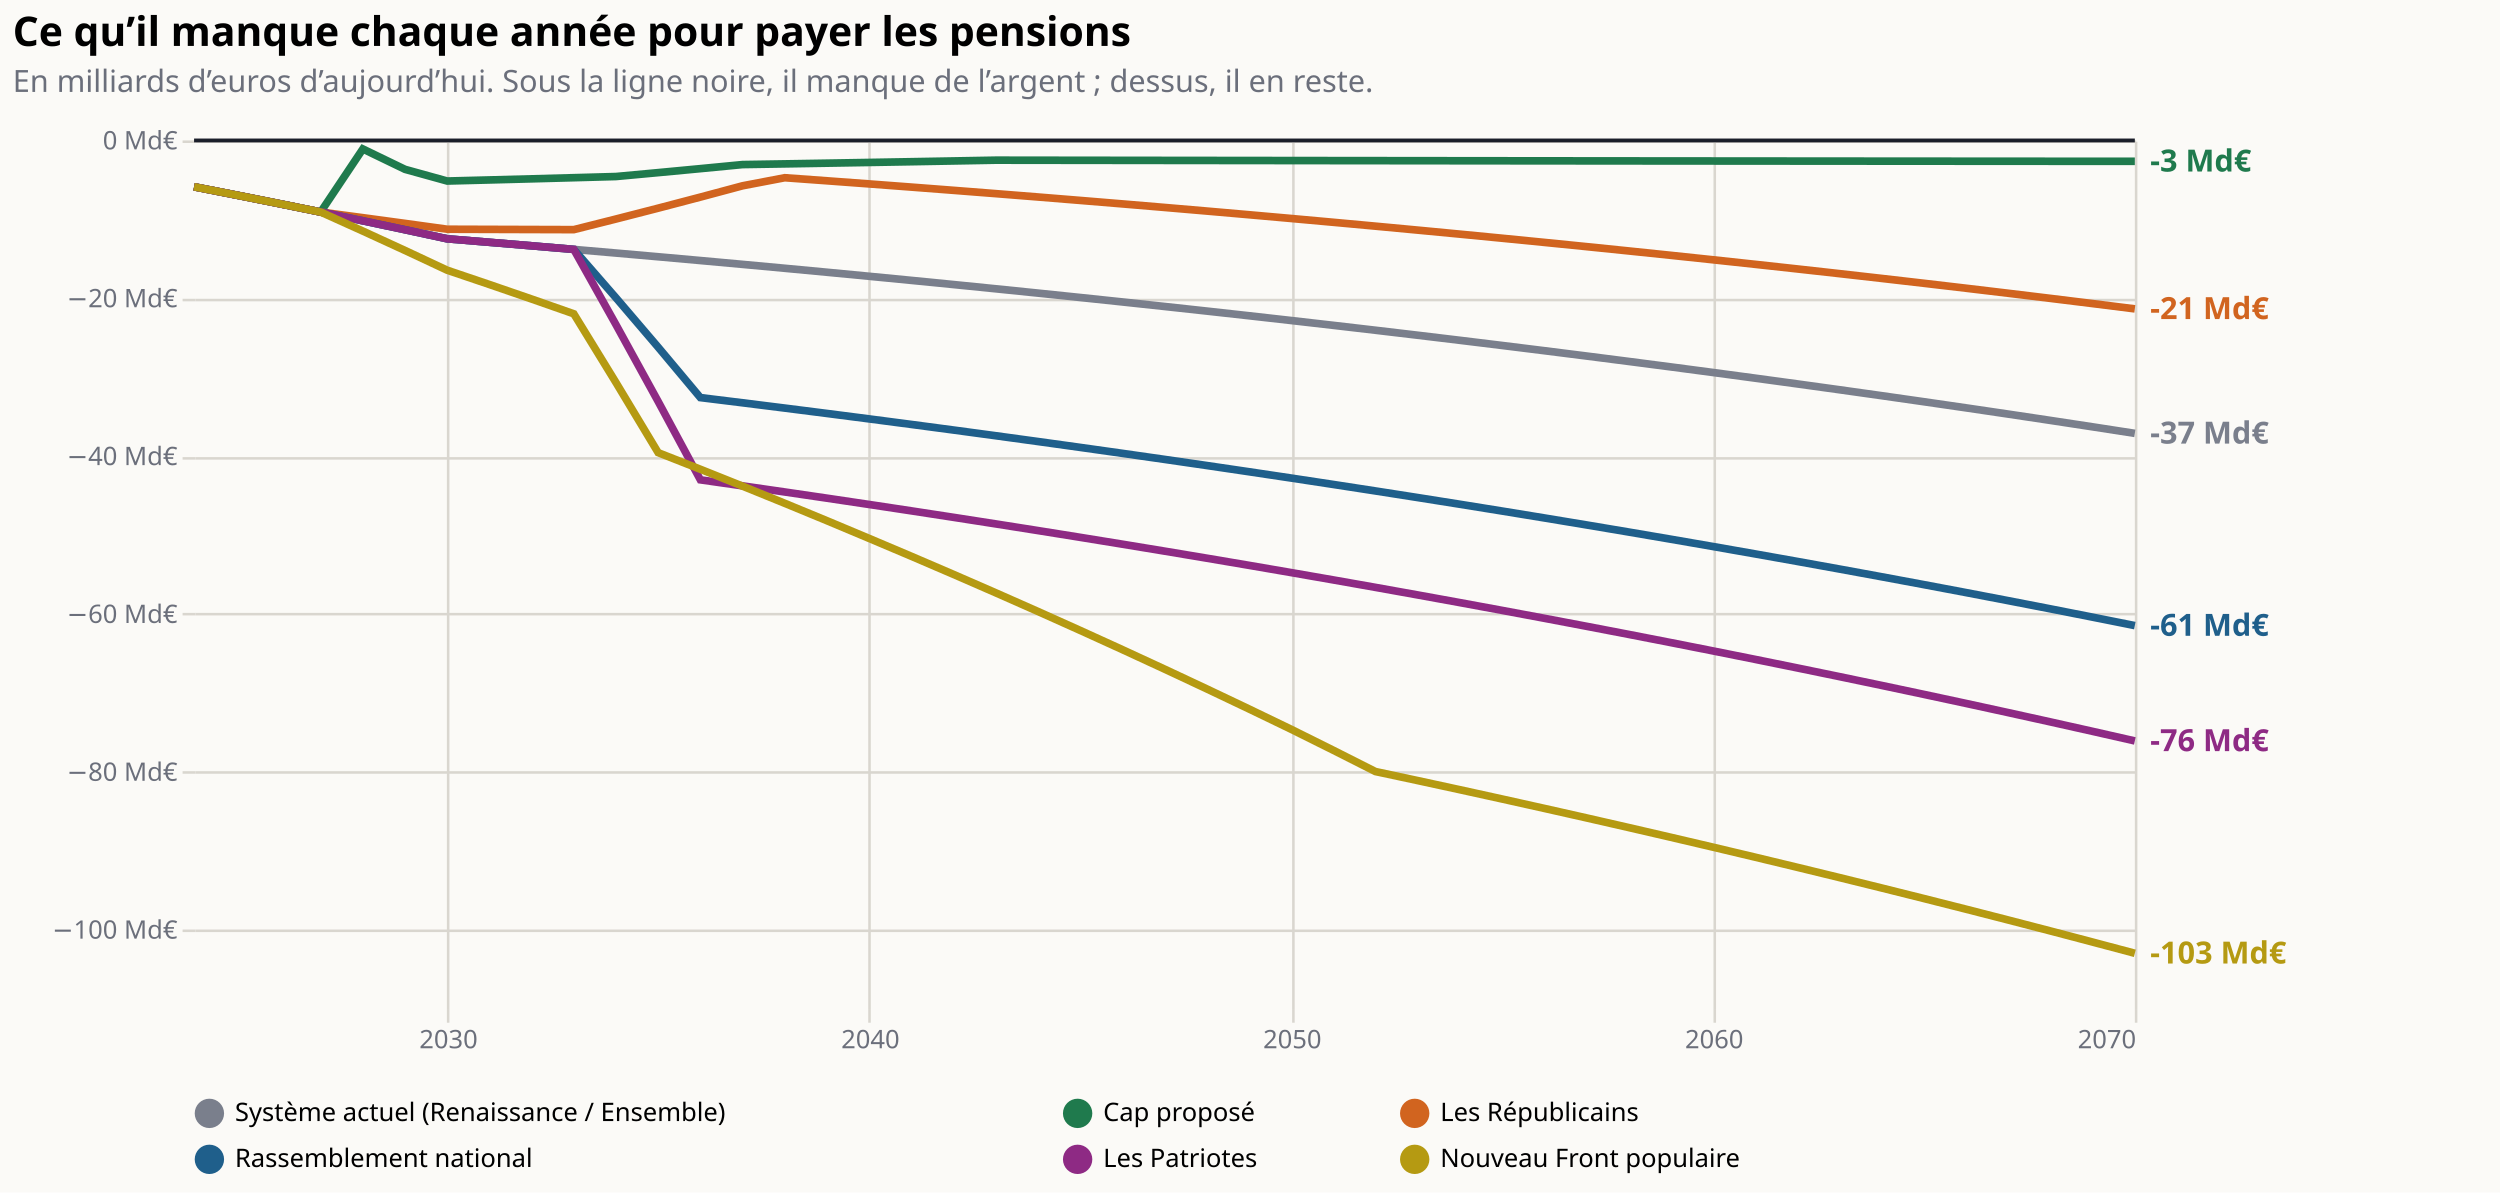
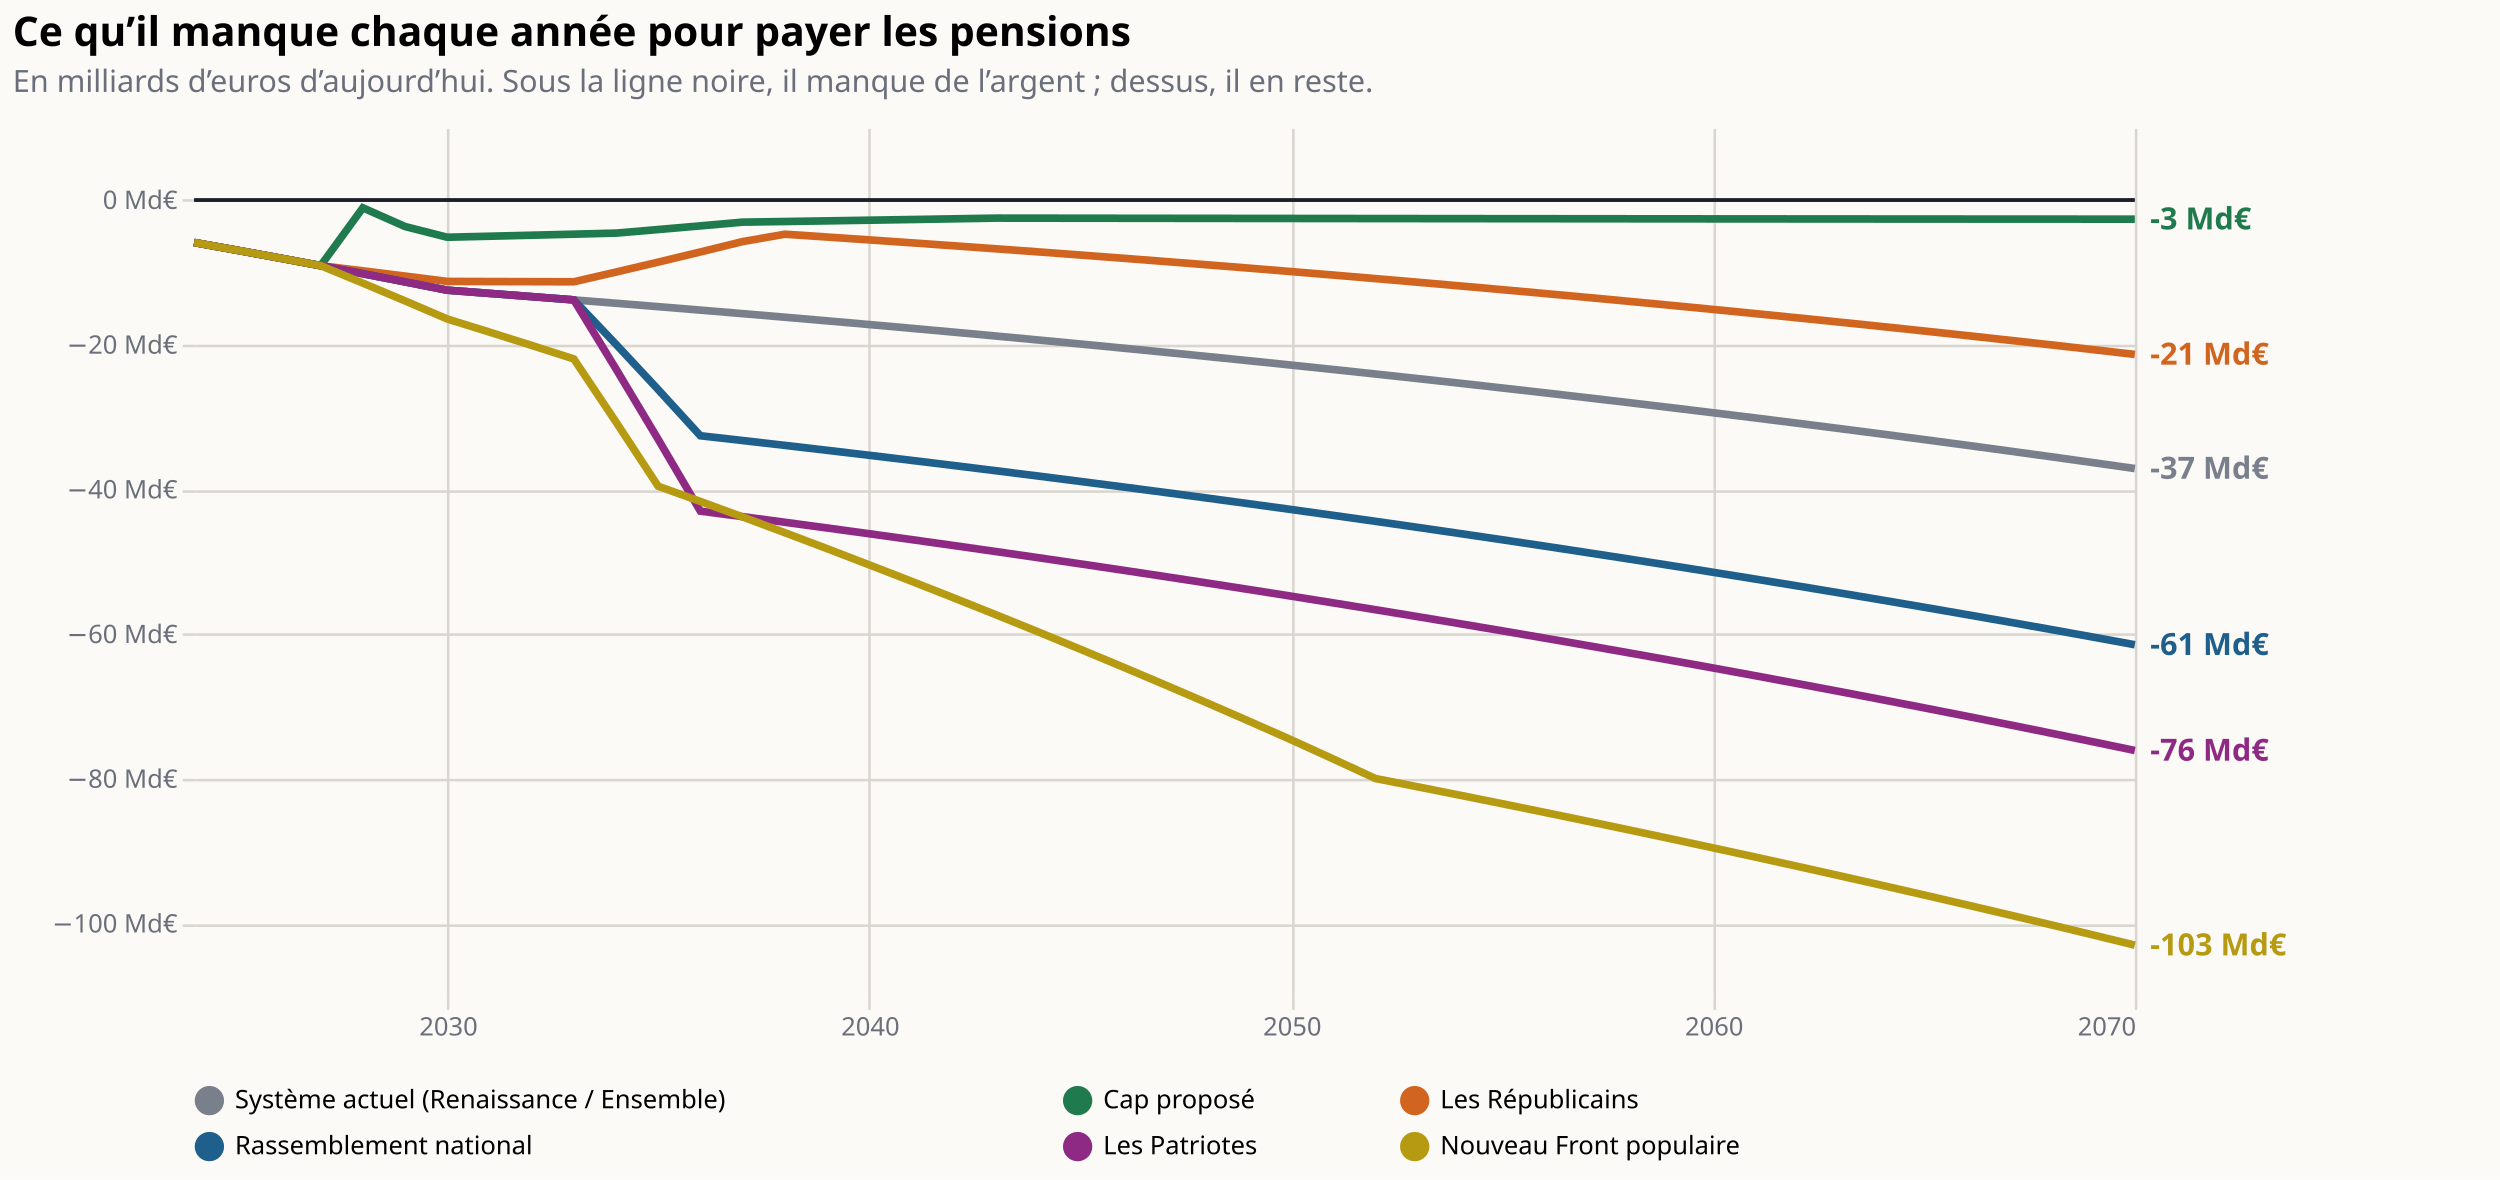
- <svg xmlns="http://www.w3.org/2000/svg" version="1.1" class="marks" width="979" height="467" viewBox="0 0 979 467">
-   <rect width="979" height="467" fill="#fbfaf7" />
-   <g fill="none" stroke-miterlimit="4" transform="translate(76,55)">
+ <svg xmlns="http://www.w3.org/2000/svg" version="1.1" class="marks" width="979" height="462" viewBox="0 0 979 462">
+   <rect width="979" height="462" fill="#fbfaf7" />
+   <g fill="none" stroke-miterlimit="4" transform="translate(76,50)">
    <g class="mark-group role-frame root" role="graphics-object" aria-roledescription="group mark container">
      <g transform="translate(0,0)">
        <path class="background" aria-hidden="true" d="M0,0h760v340h-760Z" />
        <g>
          <g class="mark-group role-axis" aria-hidden="true">
            <g transform="translate(0.5,340.5)">
              <path class="background" aria-hidden="true" d="M0,0h0v0h0Z" pointer-events="none" />
              <g>
                <g class="mark-rule role-axis-grid" pointer-events="none">
                  <line transform="translate(99,-340)" x2="0" y2="340" stroke="#d9d6cf" stroke-width="1" opacity="1" />
                  <line transform="translate(264,-340)" x2="0" y2="340" stroke="#d9d6cf" stroke-width="1" opacity="1" />
                  <line transform="translate(430,-340)" x2="0" y2="340" stroke="#d9d6cf" stroke-width="1" opacity="1" />
                  <line transform="translate(595,-340)" x2="0" y2="340" stroke="#d9d6cf" stroke-width="1" opacity="1" />
                  <line transform="translate(760,-340)" x2="0" y2="340" stroke="#d9d6cf" stroke-width="1" opacity="1" />
                </g>
              </g>
              <path class="foreground" aria-hidden="true" d="" pointer-events="none" display="none" />
            </g>
          </g>
          <g class="mark-group role-axis" aria-hidden="true">
            <g transform="translate(0.5,0.5)">
              <path class="background" aria-hidden="true" d="M0,0h0v0h0Z" pointer-events="none" />
              <g>
                <g class="mark-rule role-axis-grid" pointer-events="none">
-                   <line transform="translate(0,309)" x2="760" y2="0" stroke="#d9d6cf" stroke-width="1" opacity="1" />
-                   <line transform="translate(0,247)" x2="760" y2="0" stroke="#d9d6cf" stroke-width="1" opacity="1" />
-                   <line transform="translate(0,185)" x2="760" y2="0" stroke="#d9d6cf" stroke-width="1" opacity="1" />
-                   <line transform="translate(0,124)" x2="760" y2="0" stroke="#d9d6cf" stroke-width="1" opacity="1" />
-                   <line transform="translate(0,62)" x2="760" y2="0" stroke="#d9d6cf" stroke-width="1" opacity="1" />
-                   <line transform="translate(0,0)" x2="760" y2="0" stroke="#d9d6cf" stroke-width="1" opacity="1" />
+                   <line transform="translate(0,312)" x2="760" y2="0" stroke="#d9d6cf" stroke-width="1" opacity="1" />
+                   <line transform="translate(0,255)" x2="760" y2="0" stroke="#d9d6cf" stroke-width="1" opacity="1" />
+                   <line transform="translate(0,198)" x2="760" y2="0" stroke="#d9d6cf" stroke-width="1" opacity="1" />
+                   <line transform="translate(0,142)" x2="760" y2="0" stroke="#d9d6cf" stroke-width="1" opacity="1" />
+                   <line transform="translate(0,85)" x2="760" y2="0" stroke="#d9d6cf" stroke-width="1" opacity="1" />
+                   <line transform="translate(0,28)" x2="760" y2="0" stroke="#d9d6cf" stroke-width="1" opacity="1" />
                </g>
              </g>
              <path class="foreground" aria-hidden="true" d="" pointer-events="none" display="none" />
            </g>
          </g>
          <g class="mark-group role-axis" role="graphics-symbol" aria-roledescription="axis" aria-label="X-axis for a linear scale with values from 2024 to 2070">
            <g transform="translate(0.5,340.5)">
              <path class="background" aria-hidden="true" d="M0,0h0v0h0Z" pointer-events="none" />
              <g>
                <g class="mark-rule role-axis-tick" pointer-events="none">
                  <line transform="translate(99,0)" x2="0" y2="5" stroke="#d9d6cf" stroke-width="1" opacity="1" />
                  <line transform="translate(264,0)" x2="0" y2="5" stroke="#d9d6cf" stroke-width="1" opacity="1" />
                  <line transform="translate(430,0)" x2="0" y2="5" stroke="#d9d6cf" stroke-width="1" opacity="1" />
                  <line transform="translate(595,0)" x2="0" y2="5" stroke="#d9d6cf" stroke-width="1" opacity="1" />
                  <line transform="translate(760,0)" x2="0" y2="5" stroke="#d9d6cf" stroke-width="1" opacity="1" />
                </g>
                <g class="mark-text role-axis-label" pointer-events="none">
                  <text text-anchor="middle" transform="translate(99.13043,15)" font-family="system-ui, sans-serif" font-size="10px" fill="#6b6f7b" opacity="1">2030</text>
                  <text text-anchor="middle" transform="translate(264.3478,15)" font-family="system-ui, sans-serif" font-size="10px" fill="#6b6f7b" opacity="1">2040</text>
                  <text text-anchor="middle" transform="translate(429.5652,15)" font-family="system-ui, sans-serif" font-size="10px" fill="#6b6f7b" opacity="1">2050</text>
                  <text text-anchor="middle" transform="translate(594.7826,15)" font-family="system-ui, sans-serif" font-size="10px" fill="#6b6f7b" opacity="1">2060</text>
                  <text text-anchor="end" transform="translate(760,15)" font-family="system-ui, sans-serif" font-size="10px" fill="#6b6f7b" opacity="1">2070</text>
                </g>
              </g>
              <path class="foreground" aria-hidden="true" d="" pointer-events="none" display="none" />
            </g>
          </g>
-           <g class="mark-group role-axis" role="graphics-symbol" aria-roledescription="axis" aria-label="Y-axis for a linear scale with values from −110 to 0">
+           <g class="mark-group role-axis" role="graphics-symbol" aria-roledescription="axis" aria-label="Y-axis for a linear scale with values from −110 to 10">
            <g transform="translate(0.5,0.5)">
              <path class="background" aria-hidden="true" d="M0,0h0v0h0Z" pointer-events="none" />
              <g>
                <g class="mark-rule role-axis-tick" pointer-events="none">
-                   <line transform="translate(0,309)" x2="-5" y2="0" stroke="#d9d6cf" stroke-width="1" opacity="1" />
-                   <line transform="translate(0,247)" x2="-5" y2="0" stroke="#d9d6cf" stroke-width="1" opacity="1" />
-                   <line transform="translate(0,185)" x2="-5" y2="0" stroke="#d9d6cf" stroke-width="1" opacity="1" />
-                   <line transform="translate(0,124)" x2="-5" y2="0" stroke="#d9d6cf" stroke-width="1" opacity="1" />
-                   <line transform="translate(0,62)" x2="-5" y2="0" stroke="#d9d6cf" stroke-width="1" opacity="1" />
-                   <line transform="translate(0,0)" x2="-5" y2="0" stroke="#d9d6cf" stroke-width="1" opacity="1" />
+                   <line transform="translate(0,312)" x2="-5" y2="0" stroke="#d9d6cf" stroke-width="1" opacity="1" />
+                   <line transform="translate(0,255)" x2="-5" y2="0" stroke="#d9d6cf" stroke-width="1" opacity="1" />
+                   <line transform="translate(0,198)" x2="-5" y2="0" stroke="#d9d6cf" stroke-width="1" opacity="1" />
+                   <line transform="translate(0,142)" x2="-5" y2="0" stroke="#d9d6cf" stroke-width="1" opacity="1" />
+                   <line transform="translate(0,85)" x2="-5" y2="0" stroke="#d9d6cf" stroke-width="1" opacity="1" />
+                   <line transform="translate(0,28)" x2="-5" y2="0" stroke="#d9d6cf" stroke-width="1" opacity="1" />
                </g>
                <g class="mark-text role-axis-label" pointer-events="none">
-                   <text text-anchor="end" transform="translate(-7,312.0909)" font-family="system-ui, sans-serif" font-size="10px" fill="#6b6f7b" opacity="1">−100 Md€</text>
-                   <text text-anchor="end" transform="translate(-7,250.2727)" font-family="system-ui, sans-serif" font-size="10px" fill="#6b6f7b" opacity="1">−80 Md€</text>
-                   <text text-anchor="end" transform="translate(-7,188.4545)" font-family="system-ui, sans-serif" font-size="10px" fill="#6b6f7b" opacity="1">−60 Md€</text>
-                   <text text-anchor="end" transform="translate(-7,126.6364)" font-family="system-ui, sans-serif" font-size="10px" fill="#6b6f7b" opacity="1">−40 Md€</text>
-                   <text text-anchor="end" transform="translate(-7,64.81818)" font-family="system-ui, sans-serif" font-size="10px" fill="#6b6f7b" opacity="1">−20 Md€</text>
-                   <text text-anchor="end" transform="translate(-7,3)" font-family="system-ui, sans-serif" font-size="10px" fill="#6b6f7b" opacity="1">0 Md€</text>
+                   <text text-anchor="end" transform="translate(-7,314.6667)" font-family="system-ui, sans-serif" font-size="10px" fill="#6b6f7b" opacity="1">−100 Md€</text>
+                   <text text-anchor="end" transform="translate(-7,258)" font-family="system-ui, sans-serif" font-size="10px" fill="#6b6f7b" opacity="1">−80 Md€</text>
+                   <text text-anchor="end" transform="translate(-7,201.3333)" font-family="system-ui, sans-serif" font-size="10px" fill="#6b6f7b" opacity="1">−60 Md€</text>
+                   <text text-anchor="end" transform="translate(-7,144.6667)" font-family="system-ui, sans-serif" font-size="10px" fill="#6b6f7b" opacity="1">−40 Md€</text>
+                   <text text-anchor="end" transform="translate(-7,88)" font-family="system-ui, sans-serif" font-size="10px" fill="#6b6f7b" opacity="1">−20 Md€</text>
+                   <text text-anchor="end" transform="translate(-7,31.33333)" font-family="system-ui, sans-serif" font-size="10px" fill="#6b6f7b" opacity="1">0 Md€</text>
                </g>
              </g>
              <path class="foreground" aria-hidden="true" d="" pointer-events="none" display="none" />
            </g>
          </g>
          <g class="mark-group role-scope layer_0_pathgroup" role="graphics-object" aria-roledescription="group mark container">
            <g transform="translate(0,0)">
              <path class="background" aria-hidden="true" d="M0,0h760v340h-760Z" />
              <g>
                <g class="mark-line role-mark layer_0_marks" role="graphics-object" aria-roledescription="line mark container">
-                   <path aria-label="annee: 2024; valeur: −5.8704; programme: Système actuel (Renaissance / Ensemble)" role="graphics-symbol" aria-roledescription="line mark" d="M0,18.145L16.522,21.381L33.043,24.679L49.565,28.042L66.087,31.469L82.609,34.962L99.13,38.522L115.652,39.88L132.174,41.261L148.696,42.666L165.217,44.095L181.739,45.548L198.261,47.026L214.783,48.529L231.304,50.057L247.826,51.611L264.348,53.191L280.87,54.797L297.391,56.43L313.913,58.091L330.435,59.779L346.957,61.494L363.478,63.239L380,65.012L396.522,66.814L413.043,68.645L429.565,70.507L446.087,72.399L462.609,74.321L479.13,76.275L495.652,78.261L512.174,80.279L528.696,82.329L545.217,84.412L561.739,86.529L578.261,88.679L594.783,90.864L611.304,93.084L627.826,95.339L644.348,97.629L660.87,99.956L677.391,102.32L693.913,104.721L710.435,107.16L726.957,109.637L743.478,112.154L760,114.709" stroke="#7a7f8c" stroke-width="3" />
-                 </g>
-               </g>
-               <path class="foreground" aria-hidden="true" d="" display="none" />
-             </g>
-             <g transform="translate(0,0)">
-               <path class="background" aria-hidden="true" d="M0,0h760v340h-760Z" />
-               <g>
-                 <g class="mark-line role-mark layer_0_marks" role="graphics-object" aria-roledescription="line mark container">
-                   <path aria-label="annee: 2024; valeur: −5.8704; programme: Cap proposé" role="graphics-symbol" aria-roledescription="line mark" d="M0,18.145L16.522,21.381L33.043,24.679L49.565,28.042L66.087,3.336L82.609,11.315L99.13,15.89L115.652,15.466L132.174,15.031L148.696,14.586L165.217,14.13L181.739,12.602L198.261,11.041L214.783,9.448L231.304,9.177L247.826,8.9L264.348,8.617L280.87,8.327L297.391,8.03L313.913,7.727L330.435,7.749L346.957,7.771L363.478,7.792L380,7.813L396.522,7.833L413.043,7.853L429.565,7.873L446.087,7.893L462.609,7.912L479.13,7.93L495.652,7.948L512.174,7.966L528.696,7.983L545.217,8L561.739,8.017L578.261,8.033L594.783,8.048L611.304,8.063L627.826,8.077L644.348,8.091L660.87,8.105L677.391,8.117L693.913,8.13L710.435,8.141L726.957,8.153L743.478,8.163L760,8.173" stroke="#1f7a4d" stroke-width="3" />
-                 </g>
-               </g>
-               <path class="foreground" aria-hidden="true" d="" display="none" />
-             </g>
-             <g transform="translate(0,0)">
-               <path class="background" aria-hidden="true" d="M0,0h760v340h-760Z" />
-               <g>
-                 <g class="mark-line role-mark layer_0_marks" role="graphics-object" aria-roledescription="line mark container">
-                   <path aria-label="annee: 2024; valeur: −5.8704; programme: Les Républicains" role="graphics-symbol" aria-roledescription="line mark" d="M0,18.145L16.522,21.381L33.043,24.679L49.565,28.042L66.087,30.242L82.609,32.483L99.13,34.766L115.652,34.822L132.174,34.876L148.696,34.927L165.217,30.766L181.739,26.519L198.261,22.184L214.783,17.759L231.304,14.6L247.826,15.799L264.348,17.021L280.87,18.266L297.391,19.534L313.913,20.825L330.435,22.14L346.957,23.48L363.478,24.844L380,26.233L396.522,27.647L413.043,29.087L429.565,30.553L446.087,32.045L462.609,33.565L479.13,35.111L495.652,36.685L512.174,38.287L528.696,39.917L545.217,41.576L561.739,43.264L578.261,44.982L594.783,46.73L611.304,48.508L627.826,50.318L644.348,52.158L660.87,54.03L677.391,55.935L693.913,57.872L710.435,59.843L726.957,61.847L743.478,63.885L760,65.958" stroke="#d1641f" stroke-width="3" />
-                 </g>
-               </g>
-               <path class="foreground" aria-hidden="true" d="" display="none" />
-             </g>
-             <g transform="translate(0,0)">
-               <path class="background" aria-hidden="true" d="M0,0h760v340h-760Z" />
-               <g>
-                 <g class="mark-line role-mark layer_0_marks" role="graphics-object" aria-roledescription="line mark container">
-                   <path aria-label="annee: 2024; valeur: −5.8704; programme: Rassemblement national" role="graphics-symbol" aria-roledescription="line mark" d="M0,18.145L16.522,21.381L33.043,24.679L49.565,28.042L66.087,31.469L82.609,34.962L99.13,38.522L115.652,39.88L132.174,41.261L148.696,42.666L165.217,61.633L181.739,80.975L198.261,100.697L214.783,102.737L231.304,104.807L247.826,106.908L264.348,109.041L280.87,111.206L297.391,113.403L313.913,115.633L330.435,117.897L346.957,120.194L363.478,122.525L380,124.891L396.522,127.291L413.043,129.728L429.565,132.2L446.087,134.709L462.609,137.255L479.13,139.838L495.652,142.459L512.174,145.119L528.696,147.818L545.217,150.556L561.739,153.334L578.261,156.152L594.783,159.012L611.304,161.913L627.826,164.856L644.348,167.842L660.87,170.871L677.391,173.944L693.913,177.062L710.435,180.224L726.957,183.432L743.478,186.686L760,189.987" stroke="#1f5f8b" stroke-width="3" />
-                 </g>
-               </g>
-               <path class="foreground" aria-hidden="true" d="" display="none" />
-             </g>
-             <g transform="translate(0,0)">
-               <path class="background" aria-hidden="true" d="M0,0h760v340h-760Z" />
-               <g>
-                 <g class="mark-line role-mark layer_0_marks" role="graphics-object" aria-roledescription="line mark container">
-                   <path aria-label="annee: 2024; valeur: −5.8704; programme: Les Patriotes" role="graphics-symbol" aria-roledescription="line mark" d="M0,18.145L16.522,21.381L33.043,24.679L49.565,28.042L66.087,31.469L82.609,34.962L99.13,38.522L115.652,39.88L132.174,41.261L148.696,42.666L165.217,72.156L181.739,102.23L198.261,132.9L214.783,135.261L231.304,137.657L247.826,140.086L264.348,142.551L280.87,145.051L297.391,147.587L313.913,150.159L330.435,152.767L346.957,155.413L363.478,158.096L380,160.818L396.522,163.578L413.043,166.377L429.565,169.216L446.087,172.095L462.609,175.015L479.13,177.976L495.652,180.978L512.174,184.023L528.696,187.111L545.217,190.242L561.739,193.417L578.261,196.636L594.783,199.901L611.304,203.211L627.826,206.567L644.348,209.97L660.87,213.42L677.391,216.919L693.913,220.466L710.435,224.062L726.957,227.709L743.478,231.405L760,235.153" stroke="#8e2a84" stroke-width="3" />
-                 </g>
-               </g>
-               <path class="foreground" aria-hidden="true" d="" display="none" />
-             </g>
-             <g transform="translate(0,0)">
-               <path class="background" aria-hidden="true" d="M0,0h760v340h-760Z" />
-               <g>
-                 <g class="mark-line role-mark layer_0_marks" role="graphics-object" aria-roledescription="line mark container">
-                   <path aria-label="annee: 2024; valeur: −5.8704; programme: Nouveau Front populaire" role="graphics-symbol" aria-roledescription="line mark" d="M0,18.145L16.522,21.381L33.043,24.679L49.565,28.042L66.087,35.497L82.609,43.089L99.13,50.819L115.652,56.414L132.174,62.104L148.696,67.89L165.217,94.817L181.739,122.264L198.261,128.768L214.783,135.377L231.304,142.092L247.826,148.914L264.348,155.845L280.87,162.837L297.391,169.933L313.913,177.134L330.435,184.44L346.957,191.854L363.478,199.375L380,207.006L396.522,214.747L413.043,222.6L429.565,230.567L446.087,238.784L462.609,247.131L479.13,250.667L495.652,254.25L512.174,257.88L528.696,261.556L545.217,265.28L561.739,269.053L578.261,272.874L594.783,276.746L611.304,280.667L627.826,284.639L644.348,288.662L660.87,292.737L677.391,296.865L693.913,301.046L710.435,305.281L726.957,309.571L743.478,313.916L760,318.317" stroke="#b59a12" stroke-width="3" />
+                   <path aria-label="annee: 2024; valeur: −5.8704; programme: Système actuel (Renaissance / Ensemble)" role="graphics-symbol" aria-roledescription="line mark" d="M0,44.966L16.522,47.932L33.043,50.956L49.565,54.039L66.087,57.18L82.609,60.382L99.13,63.645L115.652,64.89L132.174,66.156L148.696,67.444L165.217,68.754L181.739,70.086L198.261,71.441L214.783,72.818L231.304,74.219L247.826,75.643L264.348,77.091L280.87,78.564L297.391,80.061L313.913,81.583L330.435,83.13L346.957,84.703L363.478,86.302L380,87.927L396.522,89.579L413.043,91.258L429.565,92.965L446.087,94.699L462.609,96.461L479.13,98.252L495.652,100.073L512.174,101.922L528.696,103.801L545.217,105.711L561.739,107.651L578.261,109.622L594.783,111.625L611.304,113.66L627.826,115.727L644.348,117.827L660.87,119.96L677.391,122.127L693.913,124.328L710.435,126.564L726.957,128.834L743.478,131.141L760,133.483" stroke="#7a7f8c" stroke-width="3" />
+                 </g>
+               </g>
+               <path class="foreground" aria-hidden="true" d="" display="none" />
+             </g>
+             <g transform="translate(0,0)">
+               <path class="background" aria-hidden="true" d="M0,0h760v340h-760Z" />
+               <g>
+                 <g class="mark-line role-mark layer_0_marks" role="graphics-object" aria-roledescription="line mark container">
+                   <path aria-label="annee: 2024; valeur: −5.8704; programme: Cap proposé" role="graphics-symbol" aria-roledescription="line mark" d="M0,44.966L16.522,47.932L33.043,50.956L49.565,54.039L66.087,31.391L82.609,38.706L99.13,42.9L115.652,42.51L132.174,42.112L148.696,41.704L165.217,41.286L181.739,39.885L198.261,38.454L214.783,36.994L231.304,36.746L247.826,36.492L264.348,36.232L280.87,35.966L297.391,35.695L313.913,35.417L330.435,35.437L346.957,35.456L363.478,35.476L380,35.495L396.522,35.514L413.043,35.532L429.565,35.55L446.087,35.568L462.609,35.586L479.13,35.603L495.652,35.619L512.174,35.636L528.696,35.651L545.217,35.667L561.739,35.682L578.261,35.696L594.783,35.711L611.304,35.724L627.826,35.738L644.348,35.75L660.87,35.763L677.391,35.774L693.913,35.786L710.435,35.796L726.957,35.806L743.478,35.816L760,35.825" stroke="#1f7a4d" stroke-width="3" />
+                 </g>
+               </g>
+               <path class="foreground" aria-hidden="true" d="" display="none" />
+             </g>
+             <g transform="translate(0,0)">
+               <path class="background" aria-hidden="true" d="M0,0h760v340h-760Z" />
+               <g>
+                 <g class="mark-line role-mark layer_0_marks" role="graphics-object" aria-roledescription="line mark container">
+                   <path aria-label="annee: 2024; valeur: −5.8704; programme: Les Républicains" role="graphics-symbol" aria-roledescription="line mark" d="M0,44.966L16.522,47.932L33.043,50.956L49.565,54.039L66.087,56.055L82.609,58.11L99.13,60.203L115.652,60.254L132.174,60.303L148.696,60.35L165.217,56.536L181.739,52.643L198.261,48.669L214.783,44.613L231.304,41.717L247.826,42.816L264.348,43.936L280.87,45.077L297.391,46.239L313.913,47.423L330.435,48.629L346.957,49.856L363.478,51.107L380,52.38L396.522,53.676L413.043,54.996L429.565,56.34L446.087,57.708L462.609,59.101L479.13,60.518L495.652,61.961L512.174,63.429L528.696,64.924L545.217,66.445L561.739,67.992L578.261,69.567L594.783,71.169L611.304,72.799L627.826,74.458L644.348,76.145L660.87,77.861L677.391,79.607L693.913,81.383L710.435,83.189L726.957,85.026L743.478,86.894L760,88.794" stroke="#d1641f" stroke-width="3" />
+                 </g>
+               </g>
+               <path class="foreground" aria-hidden="true" d="" display="none" />
+             </g>
+             <g transform="translate(0,0)">
+               <path class="background" aria-hidden="true" d="M0,0h760v340h-760Z" />
+               <g>
+                 <g class="mark-line role-mark layer_0_marks" role="graphics-object" aria-roledescription="line mark container">
+                   <path aria-label="annee: 2024; valeur: −5.8704; programme: Rassemblement national" role="graphics-symbol" aria-roledescription="line mark" d="M0,44.966L16.522,47.932L33.043,50.956L49.565,54.039L66.087,57.18L82.609,60.382L99.13,63.645L115.652,64.89L132.174,66.156L148.696,67.444L165.217,84.83L181.739,102.56L198.261,120.639L214.783,122.508L231.304,124.406L247.826,126.332L264.348,128.288L280.87,130.272L297.391,132.286L313.913,134.33L330.435,136.405L346.957,138.511L363.478,140.648L380,142.816L396.522,145.017L413.043,147.251L429.565,149.517L446.087,151.817L462.609,154.15L479.13,156.518L495.652,158.921L512.174,161.359L528.696,163.833L545.217,166.343L561.739,168.889L578.261,171.473L594.783,174.094L611.304,176.754L627.826,179.452L644.348,182.189L660.87,184.965L677.391,187.782L693.913,190.64L710.435,193.539L726.957,196.479L743.478,199.462L760,202.488" stroke="#1f5f8b" stroke-width="3" />
+                 </g>
+               </g>
+               <path class="foreground" aria-hidden="true" d="" display="none" />
+             </g>
+             <g transform="translate(0,0)">
+               <path class="background" aria-hidden="true" d="M0,0h760v340h-760Z" />
+               <g>
+                 <g class="mark-line role-mark layer_0_marks" role="graphics-object" aria-roledescription="line mark container">
+                   <path aria-label="annee: 2024; valeur: −5.8704; programme: Les Patriotes" role="graphics-symbol" aria-roledescription="line mark" d="M0,44.966L16.522,47.932L33.043,50.956L49.565,54.039L66.087,57.18L82.609,60.382L99.13,63.645L115.652,64.89L132.174,66.156L148.696,67.444L165.217,94.476L181.739,122.045L198.261,150.158L214.783,152.323L231.304,154.519L247.826,156.746L264.348,159.005L280.87,161.297L297.391,163.621L313.913,165.979L330.435,168.37L346.957,170.795L363.478,173.255L380,175.75L396.522,178.28L413.043,180.846L429.565,183.448L446.087,186.087L462.609,188.764L479.13,191.478L495.652,194.23L512.174,197.021L528.696,199.852L545.217,202.722L561.739,205.632L578.261,208.583L594.783,211.576L611.304,214.61L627.826,217.686L644.348,220.806L660.87,223.969L677.391,227.176L693.913,230.427L710.435,233.724L726.957,237.066L743.478,240.455L760,243.89" stroke="#8e2a84" stroke-width="3" />
+                 </g>
+               </g>
+               <path class="foreground" aria-hidden="true" d="" display="none" />
+             </g>
+             <g transform="translate(0,0)">
+               <path class="background" aria-hidden="true" d="M0,0h760v340h-760Z" />
+               <g>
+                 <g class="mark-line role-mark layer_0_marks" role="graphics-object" aria-roledescription="line mark container">
+                   <path aria-label="annee: 2024; valeur: −5.8704; programme: Nouveau Front populaire" role="graphics-symbol" aria-roledescription="line mark" d="M0,44.966L16.522,47.932L33.043,50.956L49.565,54.039L66.087,60.873L82.609,67.832L99.13,74.917L115.652,80.046L132.174,85.262L148.696,90.566L165.217,115.249L181.739,140.408L198.261,146.371L214.783,152.429L231.304,158.584L247.826,164.838L264.348,171.191L280.87,177.601L297.391,184.105L313.913,190.706L330.435,197.404L346.957,204.199L363.478,211.094L380,218.089L396.522,225.185L413.043,232.384L429.565,239.686L446.087,247.218L462.609,254.87L479.13,258.112L495.652,261.396L512.174,264.723L528.696,268.093L545.217,271.507L561.739,274.965L578.261,278.468L594.783,282.017L611.304,285.611L627.826,289.252L644.348,292.94L660.87,296.676L677.391,300.46L693.913,304.292L710.435,308.175L726.957,312.107L743.478,316.09L760,320.124" stroke="#b59a12" stroke-width="3" />
                </g>
              </g>
              <path class="foreground" aria-hidden="true" d="" display="none" />
            </g>
          </g>
          <g class="mark-rule role-mark layer_1_marks" role="graphics-object" aria-roledescription="rule mark container">
-             <line aria-label="y: 0" role="graphics-symbol" aria-roledescription="rule mark" transform="translate(0,0)" x2="760" y2="0" stroke="#1b1f2a" stroke-width="1.5" />
+             <line aria-label="y: 0" role="graphics-symbol" aria-roledescription="rule mark" transform="translate(0,28.33333)" x2="760" y2="0" stroke="#1b1f2a" stroke-width="1.5" />
          </g>
          <g class="mark-text role-mark layer_2_marks" role="graphics-object" aria-roledescription="text mark container">
-             <text aria-label="annee: 2070; valeur: −37.1117026426; programme: Système actuel (Renaissance / Ensemble); etiquette: -37 Md€" role="graphics-symbol" aria-roledescription="text mark" text-anchor="start" transform="translate(766,118.7089)" font-family="system-ui, sans-serif" font-size="12px" font-weight="bold" fill="#7a7f8c">-37 Md€</text>
-             <text aria-label="annee: 2070; valeur: −2.64420881328; programme: Cap proposé; etiquette: -3 Md€" role="graphics-symbol" aria-roledescription="text mark" text-anchor="start" transform="translate(766,12.17301)" font-family="system-ui, sans-serif" font-size="12px" font-weight="bold" fill="#1f7a4d">-3 Md€</text>
-             <text aria-label="annee: 2070; valeur: −21.3392290195; programme: Les Républicains; etiquette: -21 Md€" role="graphics-symbol" aria-roledescription="text mark" text-anchor="start" transform="translate(766,69.95762)" font-family="system-ui, sans-serif" font-size="12px" font-weight="bold" fill="#d1641f">-21 Md€</text>
-             <text aria-label="annee: 2070; valeur: −61.4662575018; programme: Rassemblement national; etiquette: -61 Md€" role="graphics-symbol" aria-roledescription="text mark" text-anchor="start" transform="translate(766,193.9866)" font-family="system-ui, sans-serif" font-size="12px" font-weight="bold" fill="#1f5f8b">-61 Md€</text>
-             <text aria-label="annee: 2070; valeur: −76.0789904173; programme: Les Patriotes; etiquette: -76 Md€" role="graphics-symbol" aria-roledescription="text mark" text-anchor="start" transform="translate(766,239.1532)" font-family="system-ui, sans-serif" font-size="12px" font-weight="bold" fill="#8e2a84">-76 Md€</text>
-             <text aria-label="annee: 2070; valeur: −102.984974833; programme: Nouveau Front populaire; etiquette: -103 Md€" role="graphics-symbol" aria-roledescription="text mark" text-anchor="start" transform="translate(766,322.3172)" font-family="system-ui, sans-serif" font-size="12px" font-weight="bold" fill="#b59a12">-103 Md€</text>
+             <text aria-label="annee: 2070; valeur: −37.1117026426; programme: Système actuel (Renaissance / Ensemble); etiquette: -37 Md€" role="graphics-symbol" aria-roledescription="text mark" text-anchor="start" transform="translate(766,137.4832)" font-family="system-ui, sans-serif" font-size="12px" font-weight="bold" fill="#7a7f8c">-37 Md€</text>
+             <text aria-label="annee: 2070; valeur: −2.64420881328; programme: Cap proposé; etiquette: -3 Md€" role="graphics-symbol" aria-roledescription="text mark" text-anchor="start" transform="translate(766,39.82526)" font-family="system-ui, sans-serif" font-size="12px" font-weight="bold" fill="#1f7a4d">-3 Md€</text>
+             <text aria-label="annee: 2070; valeur: −21.3392290195; programme: Les Républicains; etiquette: -21 Md€" role="graphics-symbol" aria-roledescription="text mark" text-anchor="start" transform="translate(766,92.79448)" font-family="system-ui, sans-serif" font-size="12px" font-weight="bold" fill="#d1641f">-21 Md€</text>
+             <text aria-label="annee: 2070; valeur: −61.4662575018; programme: Rassemblement national; etiquette: -61 Md€" role="graphics-symbol" aria-roledescription="text mark" text-anchor="start" transform="translate(766,206.4877)" font-family="system-ui, sans-serif" font-size="12px" font-weight="bold" fill="#1f5f8b">-61 Md€</text>
+             <text aria-label="annee: 2070; valeur: −76.0789904173; programme: Les Patriotes; etiquette: -76 Md€" role="graphics-symbol" aria-roledescription="text mark" text-anchor="start" transform="translate(766,247.8905)" font-family="system-ui, sans-serif" font-size="12px" font-weight="bold" fill="#8e2a84">-76 Md€</text>
+             <text aria-label="annee: 2070; valeur: −102.984974833; programme: Nouveau Front populaire; etiquette: -103 Md€" role="graphics-symbol" aria-roledescription="text mark" text-anchor="start" transform="translate(766,324.1241)" font-family="system-ui, sans-serif" font-size="12px" font-weight="bold" fill="#b59a12">-103 Md€</text>
          </g>
          <g class="mark-group role-legend" role="graphics-symbol" aria-roledescription="legend" aria-label="Symbol legend for fill color and stroke color with 6 values: Système actuel (Renaissance / Ensemble), Cap proposé, Les Républicains, Rassemblement national, Les Patriotes, Nouveau Front populaire">
            <g transform="translate(0,375)">
              <path class="background" aria-hidden="true" d="M0,0h672v32h-672Z" pointer-events="none" />
              <g>
                <g class="mark-group role-legend-entry">
                  <g transform="translate(0,0)">
                    <path class="background" aria-hidden="true" d="M0,0h0v0h0Z" pointer-events="none" />
                    <g>
                      <g class="mark-group role-scope" role="graphics-object" aria-roledescription="group mark container">
                        <g transform="translate(0,0)">
                          <path class="background" aria-hidden="true" d="M0,0h328v14h-328Z" pointer-events="none" opacity="1" />
                          <g>
                            <g class="mark-symbol role-legend-symbol" pointer-events="none">
                              <path transform="translate(6,6)" d="M5,0A5,5,0,1,1,-5,0A5,5,0,1,1,5,0" fill="#7a7f8c" stroke="#7a7f8c" stroke-width="1.5" opacity="1" />
                            </g>
                            <g class="mark-text role-legend-label" pointer-events="none">
                              <text text-anchor="start" transform="translate(16,9)" font-family="system-ui, sans-serif" font-size="10px" fill="#000" opacity="1">Système actuel (Renaissance / Ensemble)</text>
                            </g>
                          </g>
                          <path class="foreground" aria-hidden="true" d="" pointer-events="none" display="none" />
                        </g>
                        <g transform="translate(340,0)">
                          <path class="background" aria-hidden="true" d="M0,0h120v14h-120Z" pointer-events="none" opacity="1" />
                          <g>
                            <g class="mark-symbol role-legend-symbol" pointer-events="none">
                              <path transform="translate(6,6)" d="M5,0A5,5,0,1,1,-5,0A5,5,0,1,1,5,0" fill="#1f7a4d" stroke="#1f7a4d" stroke-width="1.5" opacity="1" />
                            </g>
                            <g class="mark-text role-legend-label" pointer-events="none">
                              <text text-anchor="start" transform="translate(16,9)" font-family="system-ui, sans-serif" font-size="10px" fill="#000" opacity="1">Cap proposé</text>
                            </g>
                          </g>
                          <path class="foreground" aria-hidden="true" d="" pointer-events="none" display="none" />
                        </g>
                        <g transform="translate(472,0)">
                          <path class="background" aria-hidden="true" d="M0,0h200v14h-200Z" pointer-events="none" opacity="1" />
                          <g>
                            <g class="mark-symbol role-legend-symbol" pointer-events="none">
                              <path transform="translate(6,6)" d="M5,0A5,5,0,1,1,-5,0A5,5,0,1,1,5,0" fill="#d1641f" stroke="#d1641f" stroke-width="1.5" opacity="1" />
                            </g>
                            <g class="mark-text role-legend-label" pointer-events="none">
                              <text text-anchor="start" transform="translate(16,9)" font-family="system-ui, sans-serif" font-size="10px" fill="#000" opacity="1">Les Républicains</text>
                            </g>
                          </g>
                          <path class="foreground" aria-hidden="true" d="" pointer-events="none" display="none" />
                        </g>
                        <g transform="translate(0,18)">
                          <path class="background" aria-hidden="true" d="M0,0h328v14h-328Z" pointer-events="none" opacity="1" />
                          <g>
                            <g class="mark-symbol role-legend-symbol" pointer-events="none">
                              <path transform="translate(6,6)" d="M5,0A5,5,0,1,1,-5,0A5,5,0,1,1,5,0" fill="#1f5f8b" stroke="#1f5f8b" stroke-width="1.5" opacity="1" />
                            </g>
                            <g class="mark-text role-legend-label" pointer-events="none">
                              <text text-anchor="start" transform="translate(16,9)" font-family="system-ui, sans-serif" font-size="10px" fill="#000" opacity="1">Rassemblement national</text>
                            </g>
                          </g>
                          <path class="foreground" aria-hidden="true" d="" pointer-events="none" display="none" />
                        </g>
                        <g transform="translate(340,18)">
                          <path class="background" aria-hidden="true" d="M0,0h120v14h-120Z" pointer-events="none" opacity="1" />
                          <g>
                            <g class="mark-symbol role-legend-symbol" pointer-events="none">
                              <path transform="translate(6,6)" d="M5,0A5,5,0,1,1,-5,0A5,5,0,1,1,5,0" fill="#8e2a84" stroke="#8e2a84" stroke-width="1.5" opacity="1" />
                            </g>
                            <g class="mark-text role-legend-label" pointer-events="none">
                              <text text-anchor="start" transform="translate(16,9)" font-family="system-ui, sans-serif" font-size="10px" fill="#000" opacity="1">Les Patriotes</text>
                            </g>
                          </g>
                          <path class="foreground" aria-hidden="true" d="" pointer-events="none" display="none" />
                        </g>
                        <g transform="translate(472,18)">
                          <path class="background" aria-hidden="true" d="M0,0h200v14h-200Z" pointer-events="none" opacity="1" />
                          <g>
                            <g class="mark-symbol role-legend-symbol" pointer-events="none">
                              <path transform="translate(6,6)" d="M5,0A5,5,0,1,1,-5,0A5,5,0,1,1,5,0" fill="#b59a12" stroke="#b59a12" stroke-width="1.5" opacity="1" />
                            </g>
                            <g class="mark-text role-legend-label" pointer-events="none">
                              <text text-anchor="start" transform="translate(16,9)" font-family="system-ui, sans-serif" font-size="10px" fill="#000" opacity="1">Nouveau Front populaire</text>
                            </g>
                          </g>
                          <path class="foreground" aria-hidden="true" d="" pointer-events="none" display="none" />
                        </g>
                      </g>
                    </g>
                    <path class="foreground" aria-hidden="true" d="" pointer-events="none" display="none" />
                  </g>
                </g>
              </g>
              <path class="foreground" aria-hidden="true" d="" pointer-events="none" display="none" />
            </g>
          </g>
          <g class="mark-group role-title">
-             <g transform="translate(-71,-50)">
+             <g transform="translate(-71,-45)">
              <path class="background" aria-hidden="true" d="M0,0h0v0h0Z" pointer-events="none" />
              <g>
                <g class="mark-text role-title-text" role="graphics-symbol" aria-roledescription="title" aria-label="Title text 'Ce qu’il manque chaque année pour payer les pensions'" pointer-events="none">
                  <text text-anchor="start" transform="translate(0,13)" font-family="system-ui, sans-serif" font-size="16px" font-weight="bold" fill="#000" opacity="1">Ce qu’il manque chaque année pour payer les pensions</text>
                </g>
                <g class="mark-text role-title-subtitle" role="graphics-symbol" aria-roledescription="subtitle" aria-label="Subtitle text 'En milliards d’euros d’aujourd’hui. Sous la ligne noire, il manque de l’argent ; dessus, il en reste.'" pointer-events="none">
                  <text text-anchor="start" transform="translate(0,31)" font-family="system-ui, sans-serif" font-size="12px" fill="#6b6f7b" opacity="1">En milliards d’euros d’aujourd’hui. Sous la ligne noire, il manque de l’argent ; dessus, il en reste.</text>
                </g>
              </g>
              <path class="foreground" aria-hidden="true" d="" pointer-events="none" display="none" />
            </g>
          </g>
        </g>
        <path class="foreground" aria-hidden="true" d="" display="none" />
      </g>
    </g>
  </g>
</svg>
